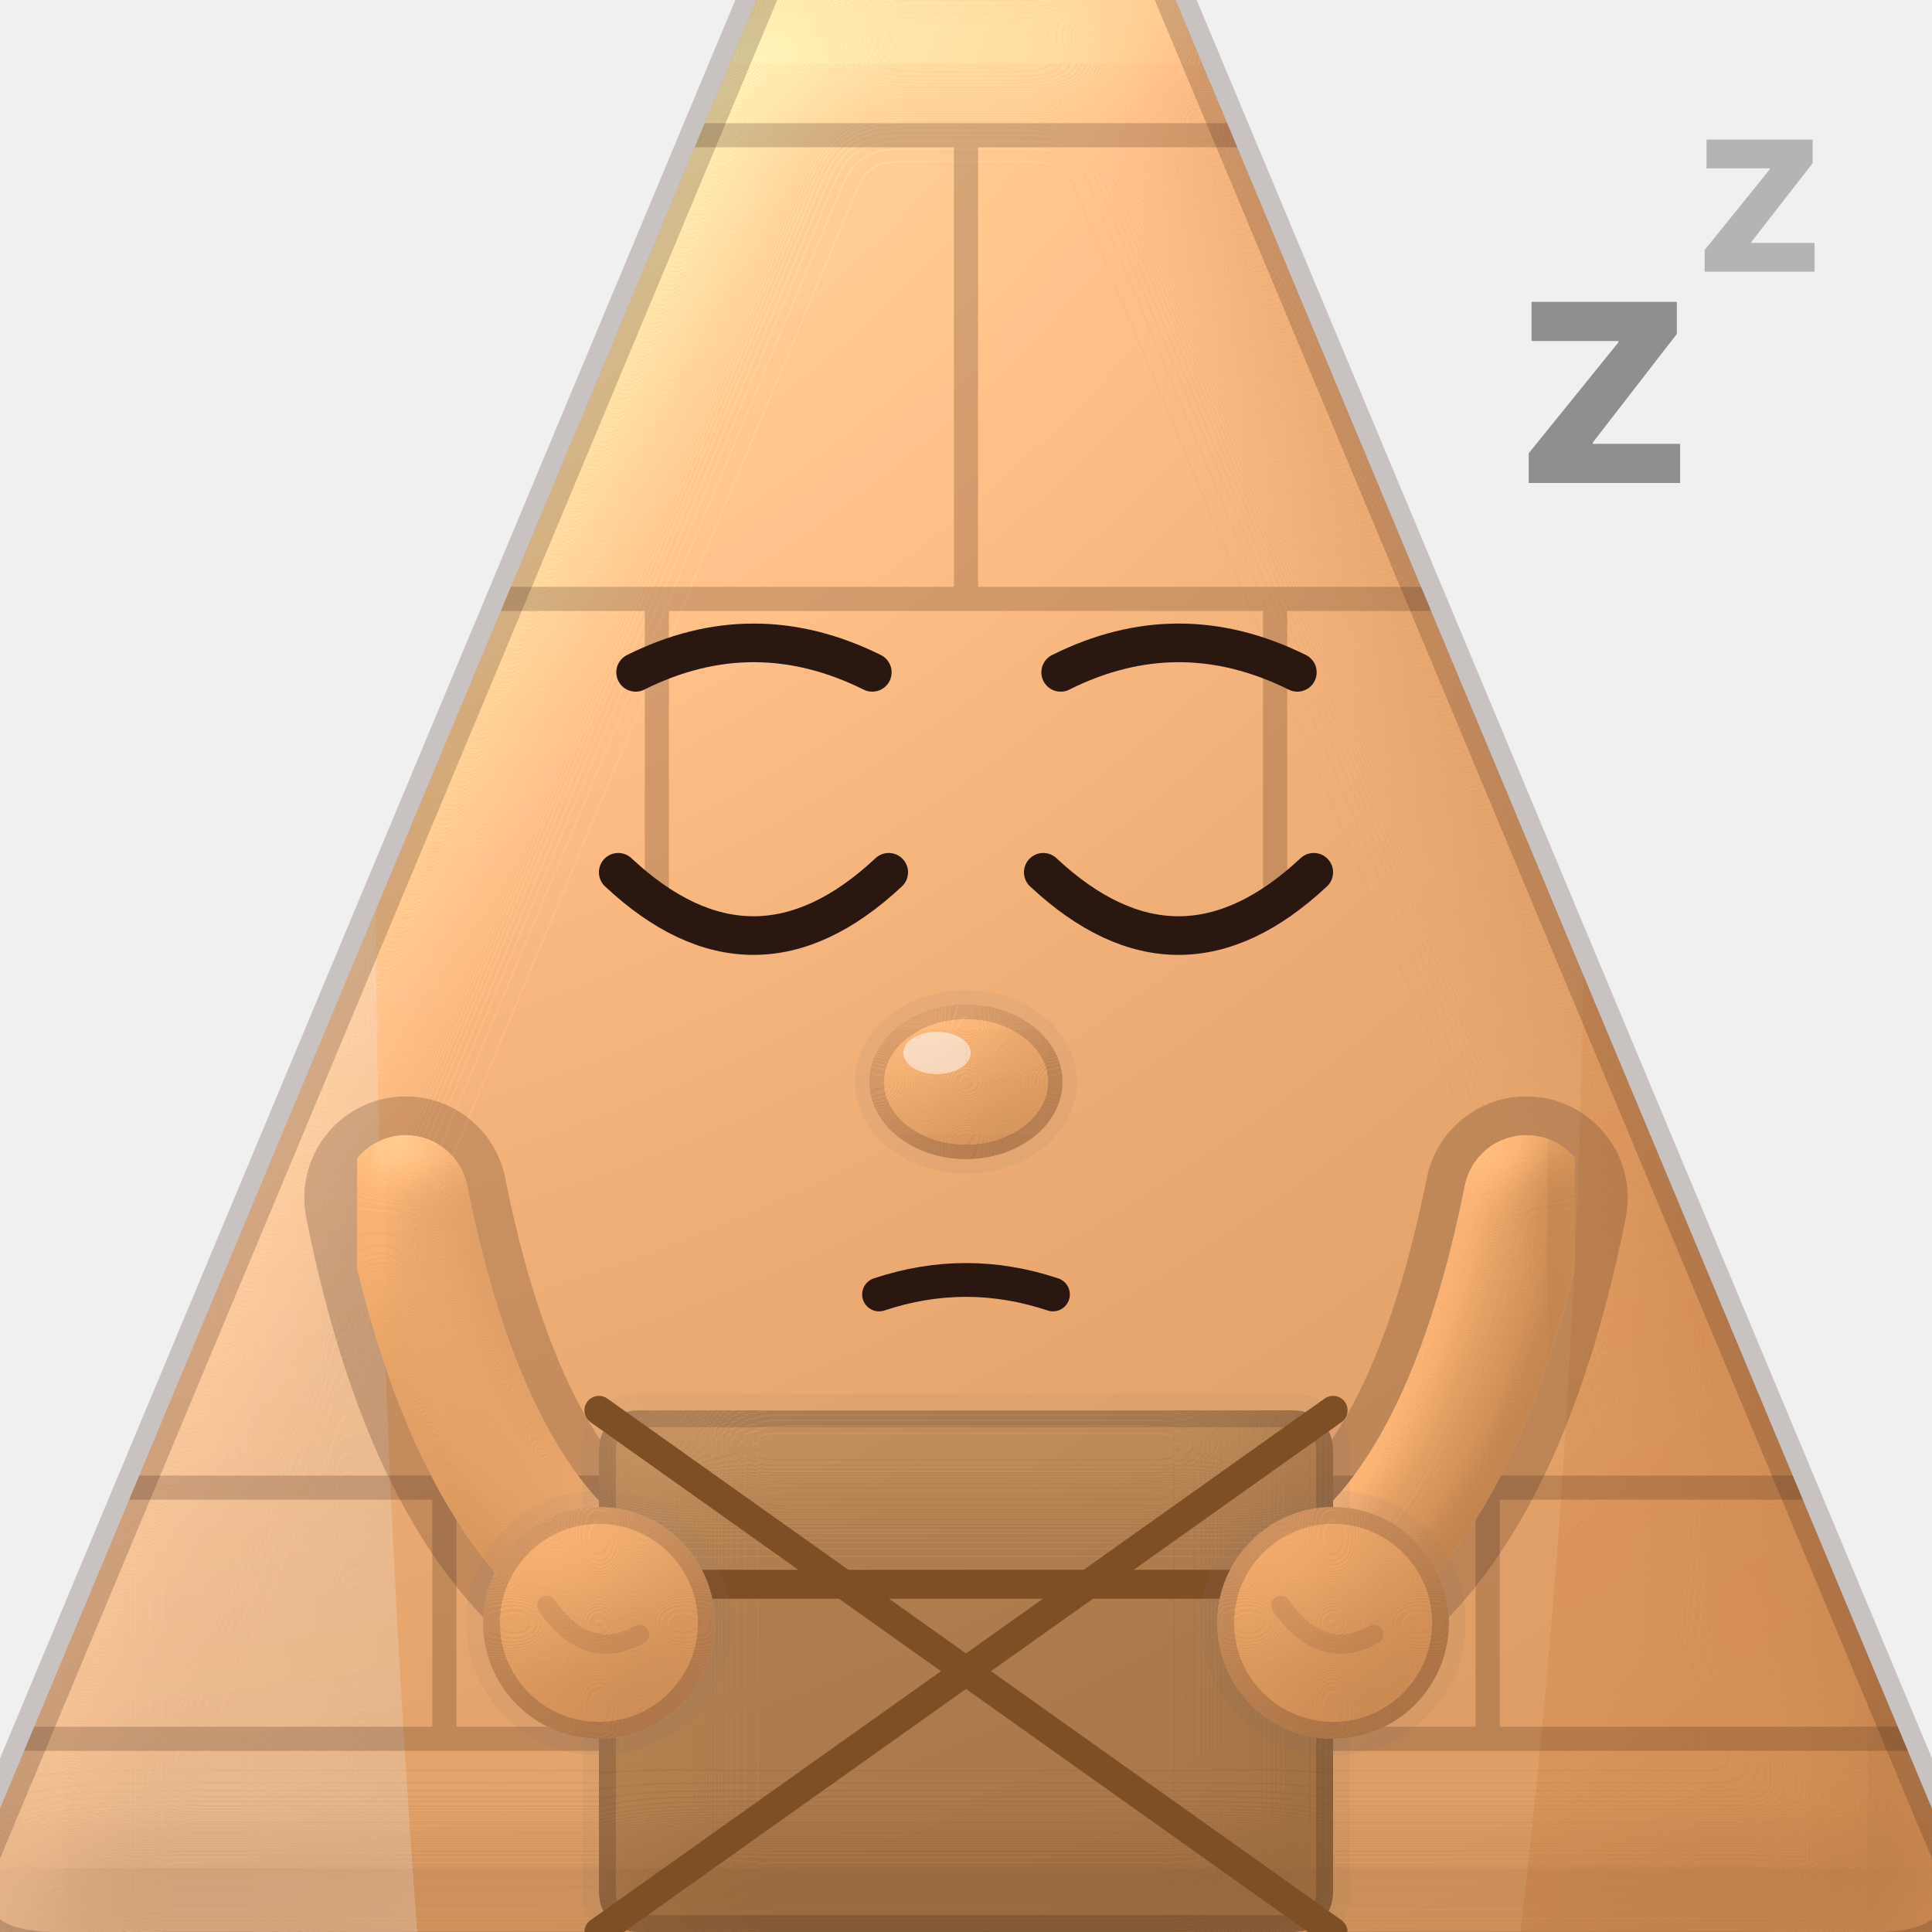
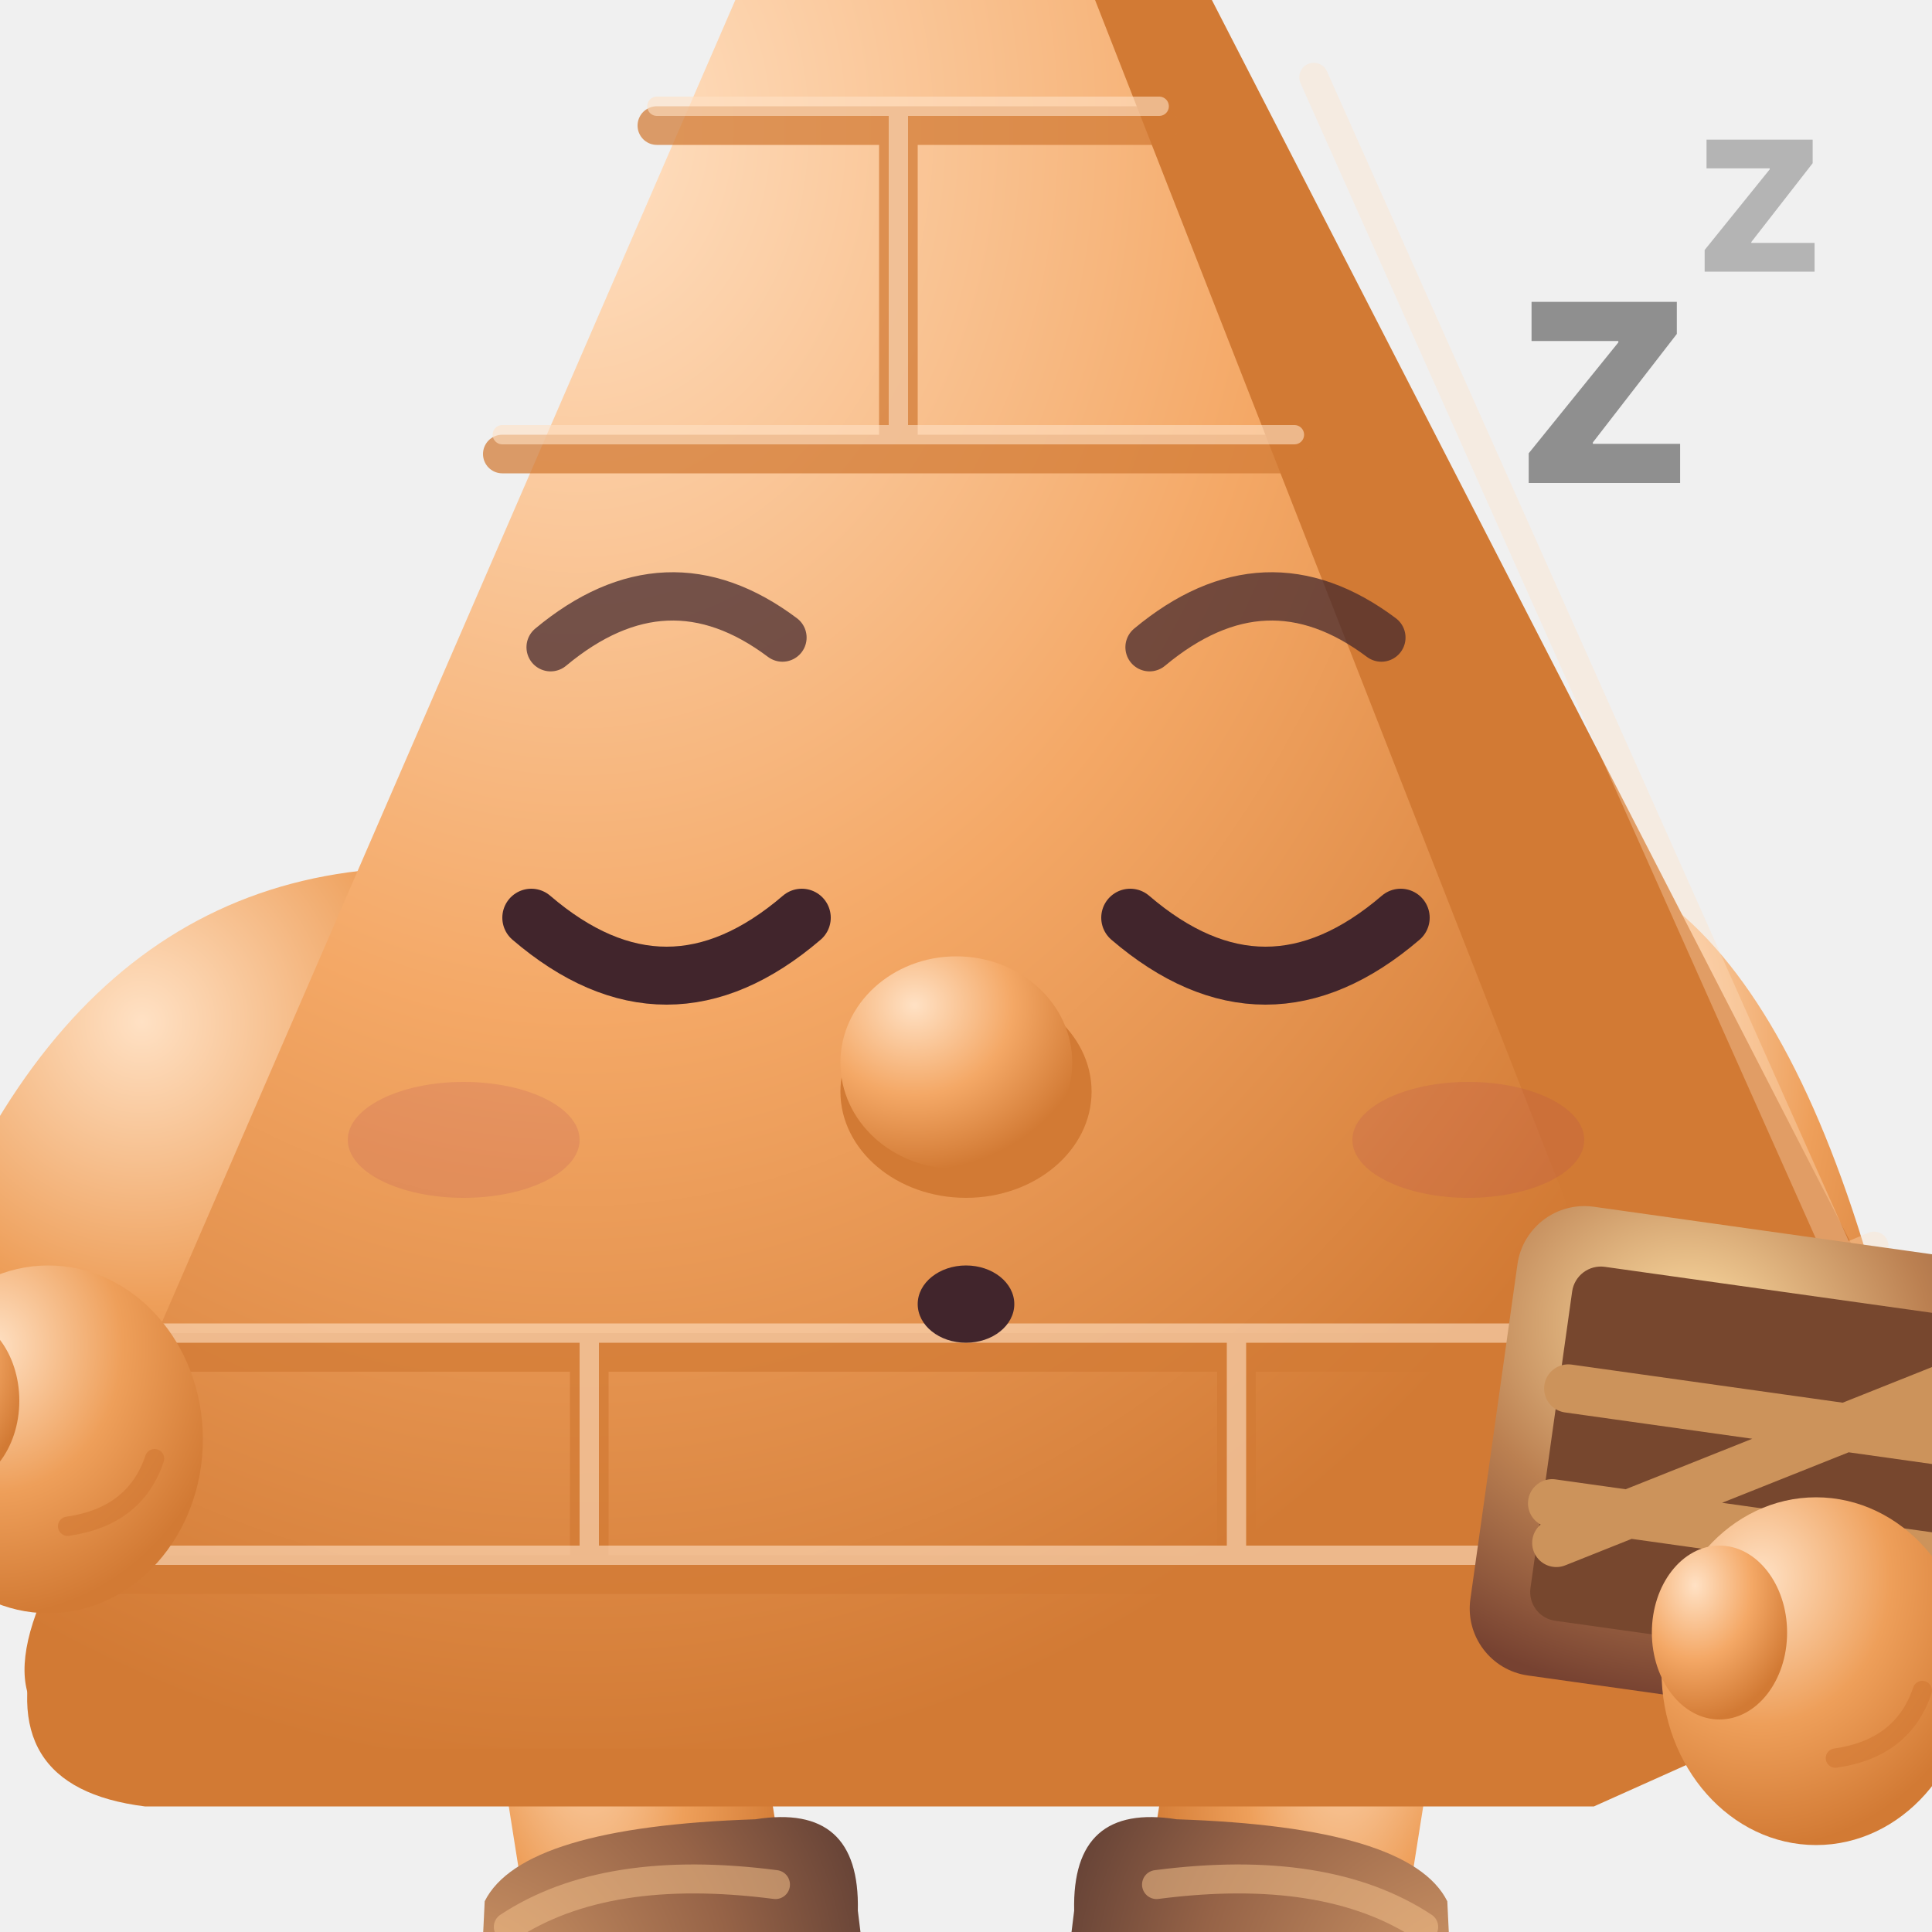
<svg xmlns="http://www.w3.org/2000/svg" viewBox="0 0 64 64" width="48" height="48" role="img" aria-label="Giza, Inventory, dropped">
  <defs>
-     <filter id="sm-giza-s" x="-50%" y="-50%" width="200%" height="200%">
-       <feGaussianBlur stdDeviation="6" />
-     </filter>
-     <filter id="sm-giza-clay" x="-25%" y="-25%" width="150%" height="150%" color-interpolation-filters="sRGB">
-       <feGaussianBlur in="SourceAlpha" stdDeviation="7" result="b" />
-       <feDiffuseLighting in="b" surfaceScale="6" diffuseConstant="1.15" lighting-color="#fff" result="d">
-         <feDistantLight azimuth="235" elevation="48" />
-       </feDiffuseLighting>
-       <feComposite in="d" in2="SourceAlpha" operator="in" result="d2" />
-       <feBlend in="SourceGraphic" in2="d2" mode="multiply" result="m" />
-       <feSpecularLighting in="b" surfaceScale="6" specularConstant=".55" specularExponent="22" lighting-color="#fff" result="s">
-         <fePointLight x="40" y="20" z="260" />
-       </feSpecularLighting>
-       <feComposite in="s" in2="SourceAlpha" operator="in" result="s2" />
-       <feComposite in="m" in2="s2" operator="arithmetic" k2="1" k3=".85" result="lit" />
-       <feComposite in="lit" in2="SourceAlpha" operator="in" />
-     </filter>
-     <filter id="sm-giza-tube" x="-25%" y="-25%" width="150%" height="150%" color-interpolation-filters="sRGB">
-       <feGaussianBlur in="SourceAlpha" stdDeviation="3" result="b" />
-       <feDiffuseLighting in="b" surfaceScale="4" diffuseConstant="1.15" lighting-color="#fff" result="d">
-         <feDistantLight azimuth="235" elevation="48" />
-       </feDiffuseLighting>
-       <feComposite in="d" in2="SourceAlpha" operator="in" result="d2" />
-       <feBlend in="SourceGraphic" in2="d2" mode="multiply" result="m" />
-       <feSpecularLighting in="b" surfaceScale="4" specularConstant=".55" specularExponent="22" lighting-color="#fff" result="s">
-         <fePointLight x="40" y="20" z="260" />
-       </feSpecularLighting>
-       <feComposite in="s" in2="SourceAlpha" operator="in" result="s2" />
-       <feComposite in="m" in2="s2" operator="arithmetic" k2="1" k3=".85" result="lit" />
-       <feComposite in="lit" in2="SourceAlpha" operator="in" />
-     </filter>
+     <radialGradient id="sm-giza-clay" cx="32%" cy="23%" r="78%">
+       <stop offset="0" stop-color="#FFE1C4" />
+       <stop offset="0.54" stop-color="#F4A866" />
+       <stop offset="1" stop-color="#D27A34" />
+     </radialGradient>
+     <radialGradient id="sm-giza-arm" cx="32%" cy="23%" r="78%">
+       <stop offset="0" stop-color="#FFE1C4" />
+       <stop offset="0.54" stop-color="#EE9F5A" />
+       <stop offset="1" stop-color="#D27A34" />
+     </radialGradient>
+     <radialGradient id="sm-giza-recess" cx="32%" cy="23%" r="78%">
+       <stop offset="0" stop-color="#D27A34" />
+       <stop offset="0.54" stop-color="#D27A34" />
+       <stop offset="1" stop-color="#594454" />
+     </radialGradient>
+     <radialGradient id="sm-giza-boot" cx="32%" cy="23%" r="78%">
+       <stop offset="0" stop-color="#d39a69" />
+       <stop offset="0.54" stop-color="#966347" />
+       <stop offset="1" stop-color="#4a302d" />
+     </radialGradient>
+     <radialGradient id="sm-giza-wood" cx="32%" cy="23%" r="78%">
+       <stop offset="0" stop-color="#ffe0a6" />
+       <stop offset="0.54" stop-color="#bb8051" />
+       <stop offset="1" stop-color="#774231" />
+     </radialGradient>
+     <radialGradient id="sm-giza-gold" cx="32%" cy="23%" r="78%">
+       <stop offset="0" stop-color="#fff5bb" />
+       <stop offset="0.54" stop-color="#ebba54" />
+       <stop offset="1" stop-color="#aa612e" />
+     </radialGradient>
+     <radialGradient id="sm-giza-red" cx="32%" cy="23%" r="78%">
+       <stop offset="0" stop-color="#ffb3a4" />
+       <stop offset="0.54" stop-color="#e47065" />
+       <stop offset="1" stop-color="#a53247" />
+     </radialGradient>
+     <radialGradient id="sm-giza-white" cx="32%" cy="23%" r="78%">
+       <stop offset="0" stop-color="#fffef9" />
+       <stop offset="0.54" stop-color="#fff6e8" />
+       <stop offset="1" stop-color="#c9a8a5" />
+     </radialGradient>
+     <radialGradient id="sm-giza-iris" cx="32%" cy="23%" r="78%">
+       <stop offset="0" stop-color="#d9ab73" />
+       <stop offset="0.54" stop-color="#905837" />
+       <stop offset="1" stop-color="#4b2b29" />
+     </radialGradient>
+     <radialGradient id="sm-giza-floor">
+       <stop stop-color="#38252e" stop-opacity=".31" />
+       <stop offset=".55" stop-color="#483442" stop-opacity=".2" />
+       <stop offset="1" stop-color="#483442" stop-opacity="0" />
+     </radialGradient>
  </defs>
-   <g transform="scale(0.32) translate(-50 -98)">
-     <rect x="117" y="296" width="18" height="34" rx="6" fill="#EE9F5A" stroke="#3B2418" stroke-opacity=".22" stroke-width="3.5" filter="url(#sm-giza-clay)" />
-     <rect x="165" y="296" width="18" height="34" rx="6" fill="#EE9F5A" stroke="#3B2418" stroke-opacity=".22" stroke-width="3.5" filter="url(#sm-giza-clay)" />
-     <path d="M140 322 L114 322 L112 334 Q92 336 90 348 L90 352 L144 352 L144 338 Q144 328 140 322 Z" fill="#8A4E2B" stroke="#3B2418" stroke-opacity=".22" stroke-width="3.5" stroke-linejoin="round" filter="url(#sm-giza-clay)" />
-     <path d="M144 348 L90 348 L90 355 L144 355 Z" fill="#5E3219" stroke="#3B2418" stroke-opacity=".22" stroke-width="3" stroke-linejoin="round" filter="url(#sm-giza-clay)" />
-     <path d="M134 328 L120 334 M120 328 L134 334" fill="none" stroke="#E2B07A" stroke-width="2.5" stroke-linecap="round" stroke-linejoin="round" />
-     <path d="M160 322 L186 322 L188 334 Q208 336 210 348 L210 352 L156 352 L156 338 Q156 328 160 322 Z" fill="#8A4E2B" stroke="#3B2418" stroke-opacity=".22" stroke-width="3.5" stroke-linejoin="round" filter="url(#sm-giza-clay)" />
-     <path d="M156 348 L210 348 L210 355 L156 355 Z" fill="#5E3219" stroke="#3B2418" stroke-opacity=".22" stroke-width="3" stroke-linejoin="round" filter="url(#sm-giza-clay)" />
-     <path d="M166 328 L180 334 M180 328 L166 334" fill="none" stroke="#E2B07A" stroke-width="2.5" stroke-linecap="round" stroke-linejoin="round" />
-     <clipPath id="sm-giza-c">
-       <path d="M150 60 Q156 60 160 70 L252 290 Q256 300 244 300 L56 300 Q44 300 48 290 L140 70 Q144 60 150 60 Z" />
-     </clipPath>
-     <path d="M150 60 Q156 60 160 70 L252 290 Q256 300 244 300 L56 300 Q44 300 48 290 L140 70 Q144 60 150 60 Z" fill="#F4A866" filter="url(#sm-giza-clay)" />
-     <g clip-path="url(#sm-giza-c)">
-       <path d="M200 0 L340 0 L340 370 L196 370 Q230 200 200 0 Z" fill="#D27A34" opacity="0.32" filter="url(#sm-giza-clay)" />
-       <path d="M0 0 L104 0 Q76 160 100 370 L0 370 Z" fill="#FFE1C4" opacity="0.4" filter="url(#sm-giza-clay)" />
-       <path d="M30 112 L270 112 M30 160 L270 160 M30 252 L270 252 M30 278 L270 278 M150 112 L150 160 M118 160 L118 192 M182 160 L182 192 M96 252 L96 278 M204 252 L204 278 M150 278 L150 300" fill="none" stroke="#3B2418" stroke-opacity=".22" stroke-width="2.5" stroke-linecap="round" stroke-linejoin="round" />
+   <g transform="scale(0.32) translate(-50 -95)">
+     <g transform="translate(119 302) rotate(-9) scale(1 1)">
+       <rect x="-13" y="-53" width="27" height="71" rx="13" fill="url(#sm-giza-arm)" />
+       <path d="M-17-13Q-12-20 12-17Q23-17 21-6L20 23Q32 37 14 45H-27Q-45 44-42 29Q-41 12-22 11Z" fill="url(#sm-giza-boot)" />
+       <path d="M-42 32Q-24 42 22 32Q27 46 12 47H-28Q-45 45-42 32Z" fill="#49302b" />
+       <path d="M-40 33Q-20 43 24 33" fill="none" stroke="#bd9169" stroke-width="2.7" stroke-linecap="round" stroke-linejoin="round" />
+       <path d="M-39 30Q-33 17-19 17M-15-10Q-4-15 13-10" fill="none" stroke="#f1bd89" stroke-width="3" opacity="0.55" stroke-linecap="round" stroke-linejoin="round" />
+       <ellipse cx="-15" cy="-3" rx="2.7" ry="2.7" fill="#3b2826" />
+       <ellipse cx="2" cy="-1" rx="2.7" ry="2.7" fill="#3b2826" />
+       <path d="M-15 -3l17 2" fill="none" stroke="#f4d3a6" stroke-width="2.5" stroke-linecap="round" stroke-linejoin="round" />
+       <ellipse cx="-17" cy="4" rx="2.7" ry="2.7" fill="#3b2826" />
+       <ellipse cx="0" cy="6" rx="2.7" ry="2.7" fill="#3b2826" />
+       <path d="M-17 4l17 2" fill="none" stroke="#f4d3a6" stroke-width="2.5" stroke-linecap="round" stroke-linejoin="round" />
+       <ellipse cx="-19" cy="11" rx="2.7" ry="2.7" fill="#3b2826" />
+       <ellipse cx="-2" cy="13" rx="2.7" ry="2.7" fill="#3b2826" />
+       <path d="M-19 11l17 2" fill="none" stroke="#f4d3a6" stroke-width="2.5" stroke-linecap="round" stroke-linejoin="round" />
+       <path d="M-10 17q-14 9-17 5M-10 17q8 4 10 11" fill="none" stroke="#dfad7d" stroke-width="2" opacity="0.7" stroke-linecap="round" stroke-linejoin="round" />
+       <path d="M-29 26l6 1m-9-5l4 1m36-3l5-1" fill="none" stroke="#d5a47a" stroke-width="1.5" opacity="0.65" stroke-linecap="round" stroke-linejoin="round" />
    </g>
-     <path d="M150 60 Q156 60 160 70 L252 290 Q256 300 244 300 L56 300 Q44 300 48 290 L140 70 Q144 60 150 60 Z" fill="none" stroke="#3B2418" stroke-opacity=".22" stroke-width="4" stroke-linecap="round" stroke-linejoin="round" />
-     <ellipse cx="150" cy="210" rx="10" ry="8" fill="#EE9F5A" stroke="#3B2418" stroke-opacity=".22" stroke-width="3" filter="url(#sm-giza-clay)" />
-     <ellipse cx="147" cy="207" rx="3.5" ry="2.2" fill="#fff" opacity=".55" filter="url(#sm-giza-clay)" />
-     <g>
-       <path d="M114 188.3 Q128 201.4 142 188.3" fill="none" stroke="#2A1810" stroke-width="4" stroke-linecap="round" />
-       <path d="M158 188.3 Q172 201.4 186 188.3" fill="none" stroke="#2A1810" stroke-width="4" stroke-linecap="round" />
+     <g transform="translate(181 302) rotate(9) scale(-1 1)">
+       <rect x="-13" y="-53" width="27" height="71" rx="13" fill="url(#sm-giza-arm)" />
+       <path d="M-17-13Q-12-20 12-17Q23-17 21-6L20 23Q32 37 14 45H-27Q-45 44-42 29Q-41 12-22 11Z" fill="url(#sm-giza-boot)" />
+       <path d="M-42 32Q-24 42 22 32Q27 46 12 47H-28Q-45 45-42 32Z" fill="#49302b" />
+       <path d="M-40 33Q-20 43 24 33" fill="none" stroke="#bd9169" stroke-width="2.7" stroke-linecap="round" stroke-linejoin="round" />
+       <path d="M-39 30Q-33 17-19 17M-15-10Q-4-15 13-10" fill="none" stroke="#f1bd89" stroke-width="3" opacity="0.55" stroke-linecap="round" stroke-linejoin="round" />
+       <ellipse cx="-15" cy="-3" rx="2.7" ry="2.7" fill="#3b2826" />
+       <ellipse cx="2" cy="-1" rx="2.7" ry="2.7" fill="#3b2826" />
+       <path d="M-15 -3l17 2" fill="none" stroke="#f4d3a6" stroke-width="2.5" stroke-linecap="round" stroke-linejoin="round" />
+       <ellipse cx="-17" cy="4" rx="2.7" ry="2.7" fill="#3b2826" />
+       <ellipse cx="0" cy="6" rx="2.7" ry="2.7" fill="#3b2826" />
+       <path d="M-17 4l17 2" fill="none" stroke="#f4d3a6" stroke-width="2.5" stroke-linecap="round" stroke-linejoin="round" />
+       <ellipse cx="-19" cy="11" rx="2.7" ry="2.7" fill="#3b2826" />
+       <ellipse cx="-2" cy="13" rx="2.7" ry="2.7" fill="#3b2826" />
+       <path d="M-19 11l17 2" fill="none" stroke="#f4d3a6" stroke-width="2.5" stroke-linecap="round" stroke-linejoin="round" />
+       <path d="M-10 17q-14 9-17 5M-10 17q8 4 10 11" fill="none" stroke="#dfad7d" stroke-width="2" opacity="0.7" stroke-linecap="round" stroke-linejoin="round" />
+       <path d="M-29 26l6 1m-9-5l4 1m36-3l5-1" fill="none" stroke="#d5a47a" stroke-width="1.5" opacity="0.65" stroke-linecap="round" stroke-linejoin="round" />
    </g>
-     <path d="M115.8 167.6 Q128 161.5 140.3 167.6 M184.3 167.6 Q172 161.5 159.8 167.6" fill="none" stroke="#2A1810" stroke-width="4" stroke-linecap="round" />
-     <path d="M141 232 Q150 229 159 232" fill="none" stroke="#2A1810" stroke-width="3.5" stroke-linecap="round" />
-     <path d="M92 222 Q98 252 112 262" fill="none" stroke="#3B2418" stroke-opacity=".22" stroke-width="21" stroke-linecap="round" stroke-linejoin="round" />
-     <path d="M92 222 Q98 252 112 262" fill="none" stroke="#EE9F5A" stroke-width="13" stroke-linecap="round" stroke-linejoin="round" filter="url(#sm-giza-tube)" />
-     <path d="M208 222 Q202 252 188 262" fill="none" stroke="#3B2418" stroke-opacity=".22" stroke-width="21" stroke-linecap="round" stroke-linejoin="round" />
-     <path d="M208 222 Q202 252 188 262" fill="none" stroke="#EE9F5A" stroke-width="13" stroke-linecap="round" stroke-linejoin="round" filter="url(#sm-giza-tube)" />
-     <rect x="112" y="244" width="76" height="54" rx="4" fill="#B57A43" stroke="#3B2418" stroke-opacity=".22" stroke-width="3.5" filter="url(#sm-giza-clay)" />
-     <path d="M112 244 L188 298 M188 244 L112 298 M112 262 L188 262" fill="none" stroke="#7E4E25" stroke-width="3" stroke-linecap="round" stroke-linejoin="round" />
-     <circle cx="112" cy="266" r="12" fill="#EE9F5A" stroke="#3B2418" stroke-opacity=".22" stroke-width="3.5" filter="url(#sm-giza-clay)" />
-     <path d="M106.6 264.2 Q110.8 270.2 116.2 267.2" fill="none" stroke="#3B2418" stroke-opacity=".22" stroke-width="2" stroke-linecap="round" opacity=".5" />
-     <circle cx="188" cy="266" r="12" fill="#EE9F5A" stroke="#3B2418" stroke-opacity=".22" stroke-width="3.5" filter="url(#sm-giza-clay)" />
-     <path d="M182.6 264.2 Q186.8 270.2 192.2 267.2" fill="none" stroke="#3B2418" stroke-opacity=".22" stroke-width="2" stroke-linecap="round" opacity=".5" />
+     <path d="M111 187Q65 176 45 220Q37 249 59 254Q76 247 76 225L110 211Z" fill="url(#sm-giza-arm)" />
+     <path d="M207 183Q238 183 250 255L232 270Q219 209 204 222Z" fill="url(#sm-giza-arm)" />
+     <path d="M145 63Q150 54 159 63L250 240Q261 258 244 269L215 282H65Q49 280 54 264Z" fill="#D27A34" />
+     <path d="M140 63Q147 53 152 66L228 260Q235 275 218 276H65Q47 276 55 259Z" fill="url(#sm-giza-clay)" />
+     <path d="M118 108H170M102 142H184M67 235H218M57 258H227M143 108V141M111 236V257M178 236V257" fill="none" stroke="#D27A34" stroke-width="4" opacity="0.73" stroke-linecap="round" stroke-linejoin="round" />
+     <g transform="translate(0 -2)">
+       <path d="M118 108H170M102 142H184M67 235H218M57 258H227M143 108V141M111 236V257M178 236V257" fill="none" stroke="#FFE1C4" stroke-width="2" opacity="0.6" stroke-linecap="round" stroke-linejoin="round" />
+     </g>
+     <path d="M186 103L248 242M220 234L244 224M227 255L253 244" fill="none" stroke="#FFE1C4" stroke-width="3" opacity="0.34" stroke-linecap="round" stroke-linejoin="round" />
+     <ellipse cx="55" cy="244" rx="16" ry="18" fill="url(#sm-giza-arm)" />
+     <ellipse cx="45" cy="240" rx="7" ry="9" fill="url(#sm-giza-clay)" />
+     <path d="M57 253q7 -1 9 -7" fill="none" stroke="#D27A34" stroke-width="2" opacity="0.65" stroke-linecap="round" stroke-linejoin="round" />
+     <g transform="translate(150 190)">
+       <ellipse cx="-52" cy="23" rx="12" ry="6" fill="#a63655" opacity=".15" />
+       <ellipse cx="52" cy="23" rx="12" ry="6" fill="#a63655" opacity=".15" />
+       <g>
+         <g transform="translate(-31 0)">
+           <path d="M-12 -28Q0 -38 12 -29" fill="none" stroke="#41252C" stroke-width="5" opacity="0.72" stroke-linecap="round" stroke-linejoin="round" />
+           <path d="M-14 0Q0 12 14 0" fill="none" stroke="#41252C" stroke-width="6" stroke-linecap="round" stroke-linejoin="round" />
+         </g>
+         <g transform="translate(31 0)">
+           <path d="M-12 -28Q0 -38 12 -29" fill="none" stroke="#41252C" stroke-width="5" opacity="0.72" stroke-linecap="round" stroke-linejoin="round" />
+           <path d="M-14 0Q0 12 14 0" fill="none" stroke="#41252C" stroke-width="6" stroke-linecap="round" stroke-linejoin="round" />
+         </g>
+       </g>
+       <ellipse cx="0" cy="18" rx="13" ry="11" fill="#D27A34" />
+       <ellipse cx="-1" cy="15" rx="12" ry="11" fill="url(#sm-giza-clay)" />
+       <ellipse cx="0" cy="40" rx="5" ry="4" fill="#41252C" />
+     </g>
+     <g transform="rotate(8 235 250)">
+       <rect x="204" y="223" width="59" height="49" rx="7" fill="url(#sm-giza-wood)" />
+       <rect x="210" y="229" width="47" height="37" rx="3" fill="#77472e" />
+       <path d="M212 258L254 234M211 242H255M211 254H255" fill="none" stroke="#cc935b" stroke-width="5" stroke-linecap="round" stroke-linejoin="round" />
+     </g>
+     <ellipse cx="238" cy="268" rx="16" ry="18" fill="url(#sm-giza-arm)" />
+     <ellipse cx="228" cy="264" rx="7" ry="9" fill="url(#sm-giza-clay)" />
+     <path d="M240 277q7 -1 9 -7" fill="none" stroke="#D27A34" stroke-width="2" opacity="0.65" stroke-linecap="round" stroke-linejoin="round" />
  </g>
  <text x="50" y="16" font-family="Inter,system-ui,sans-serif" font-size="11" font-weight="700" fill="#8f8f8f">z</text>
  <text x="56" y="9" font-family="Inter,system-ui,sans-serif" font-size="8" font-weight="700" fill="#b4b4b4">z</text>
</svg>
